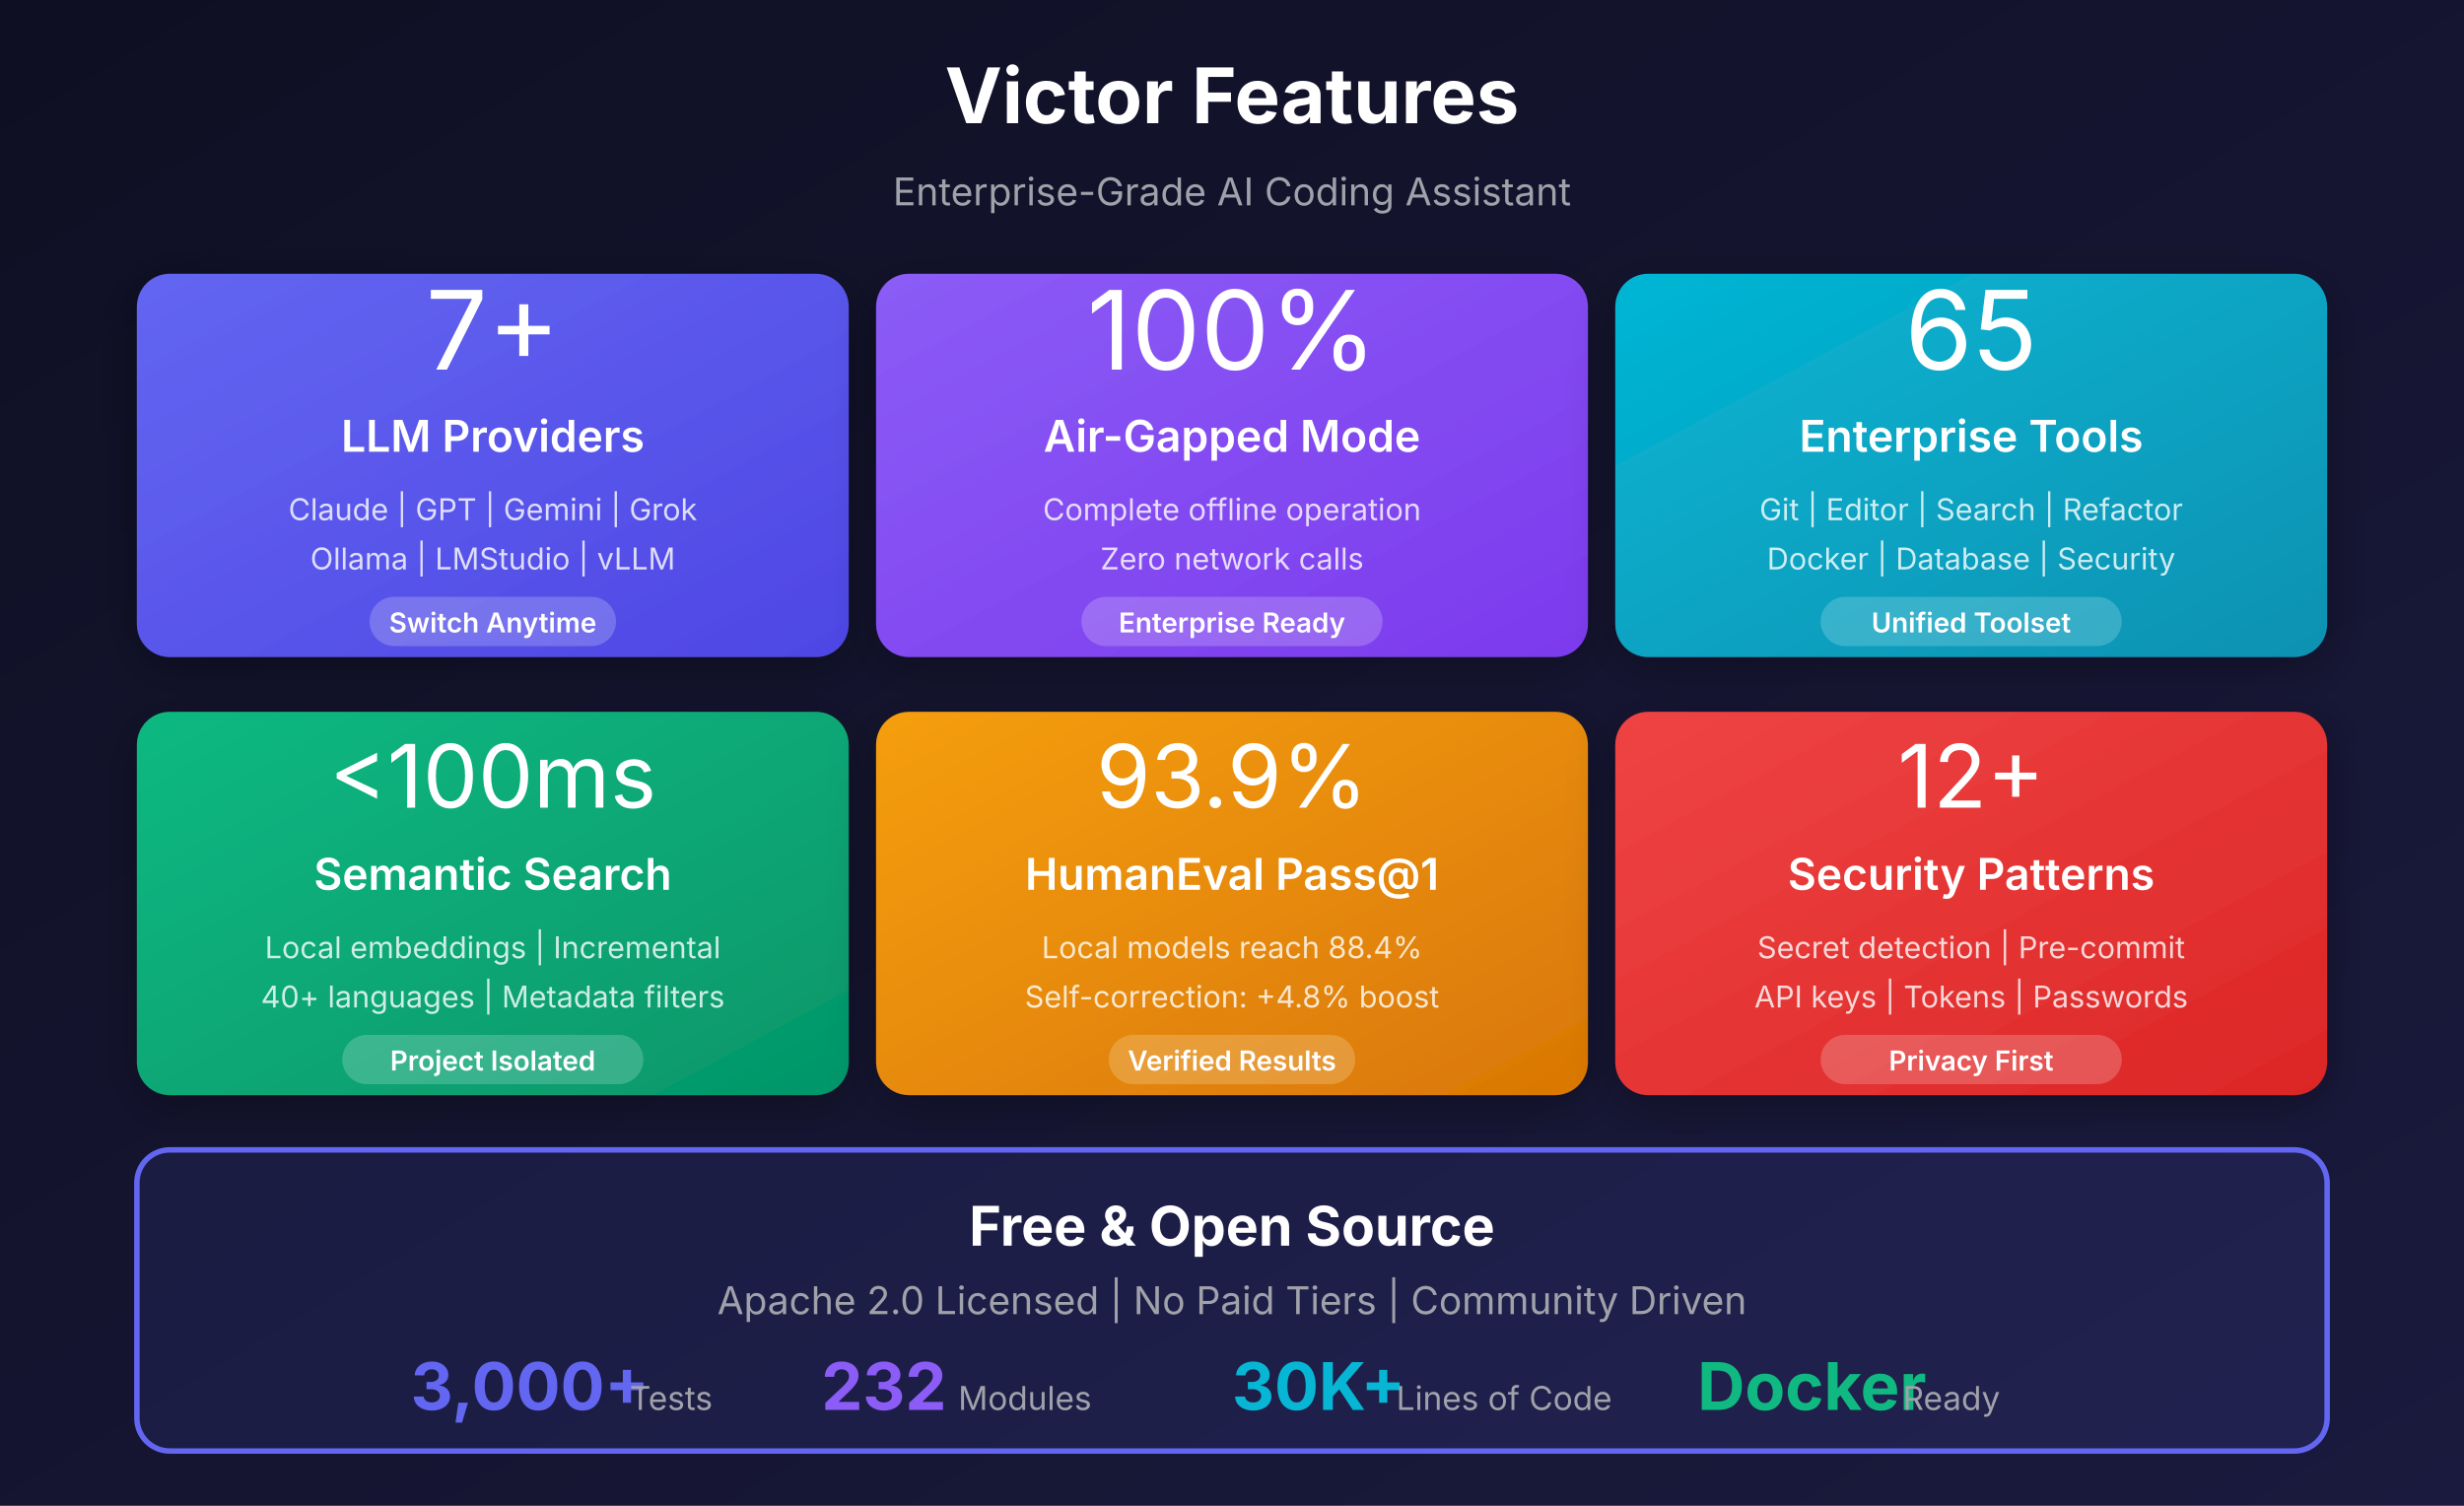
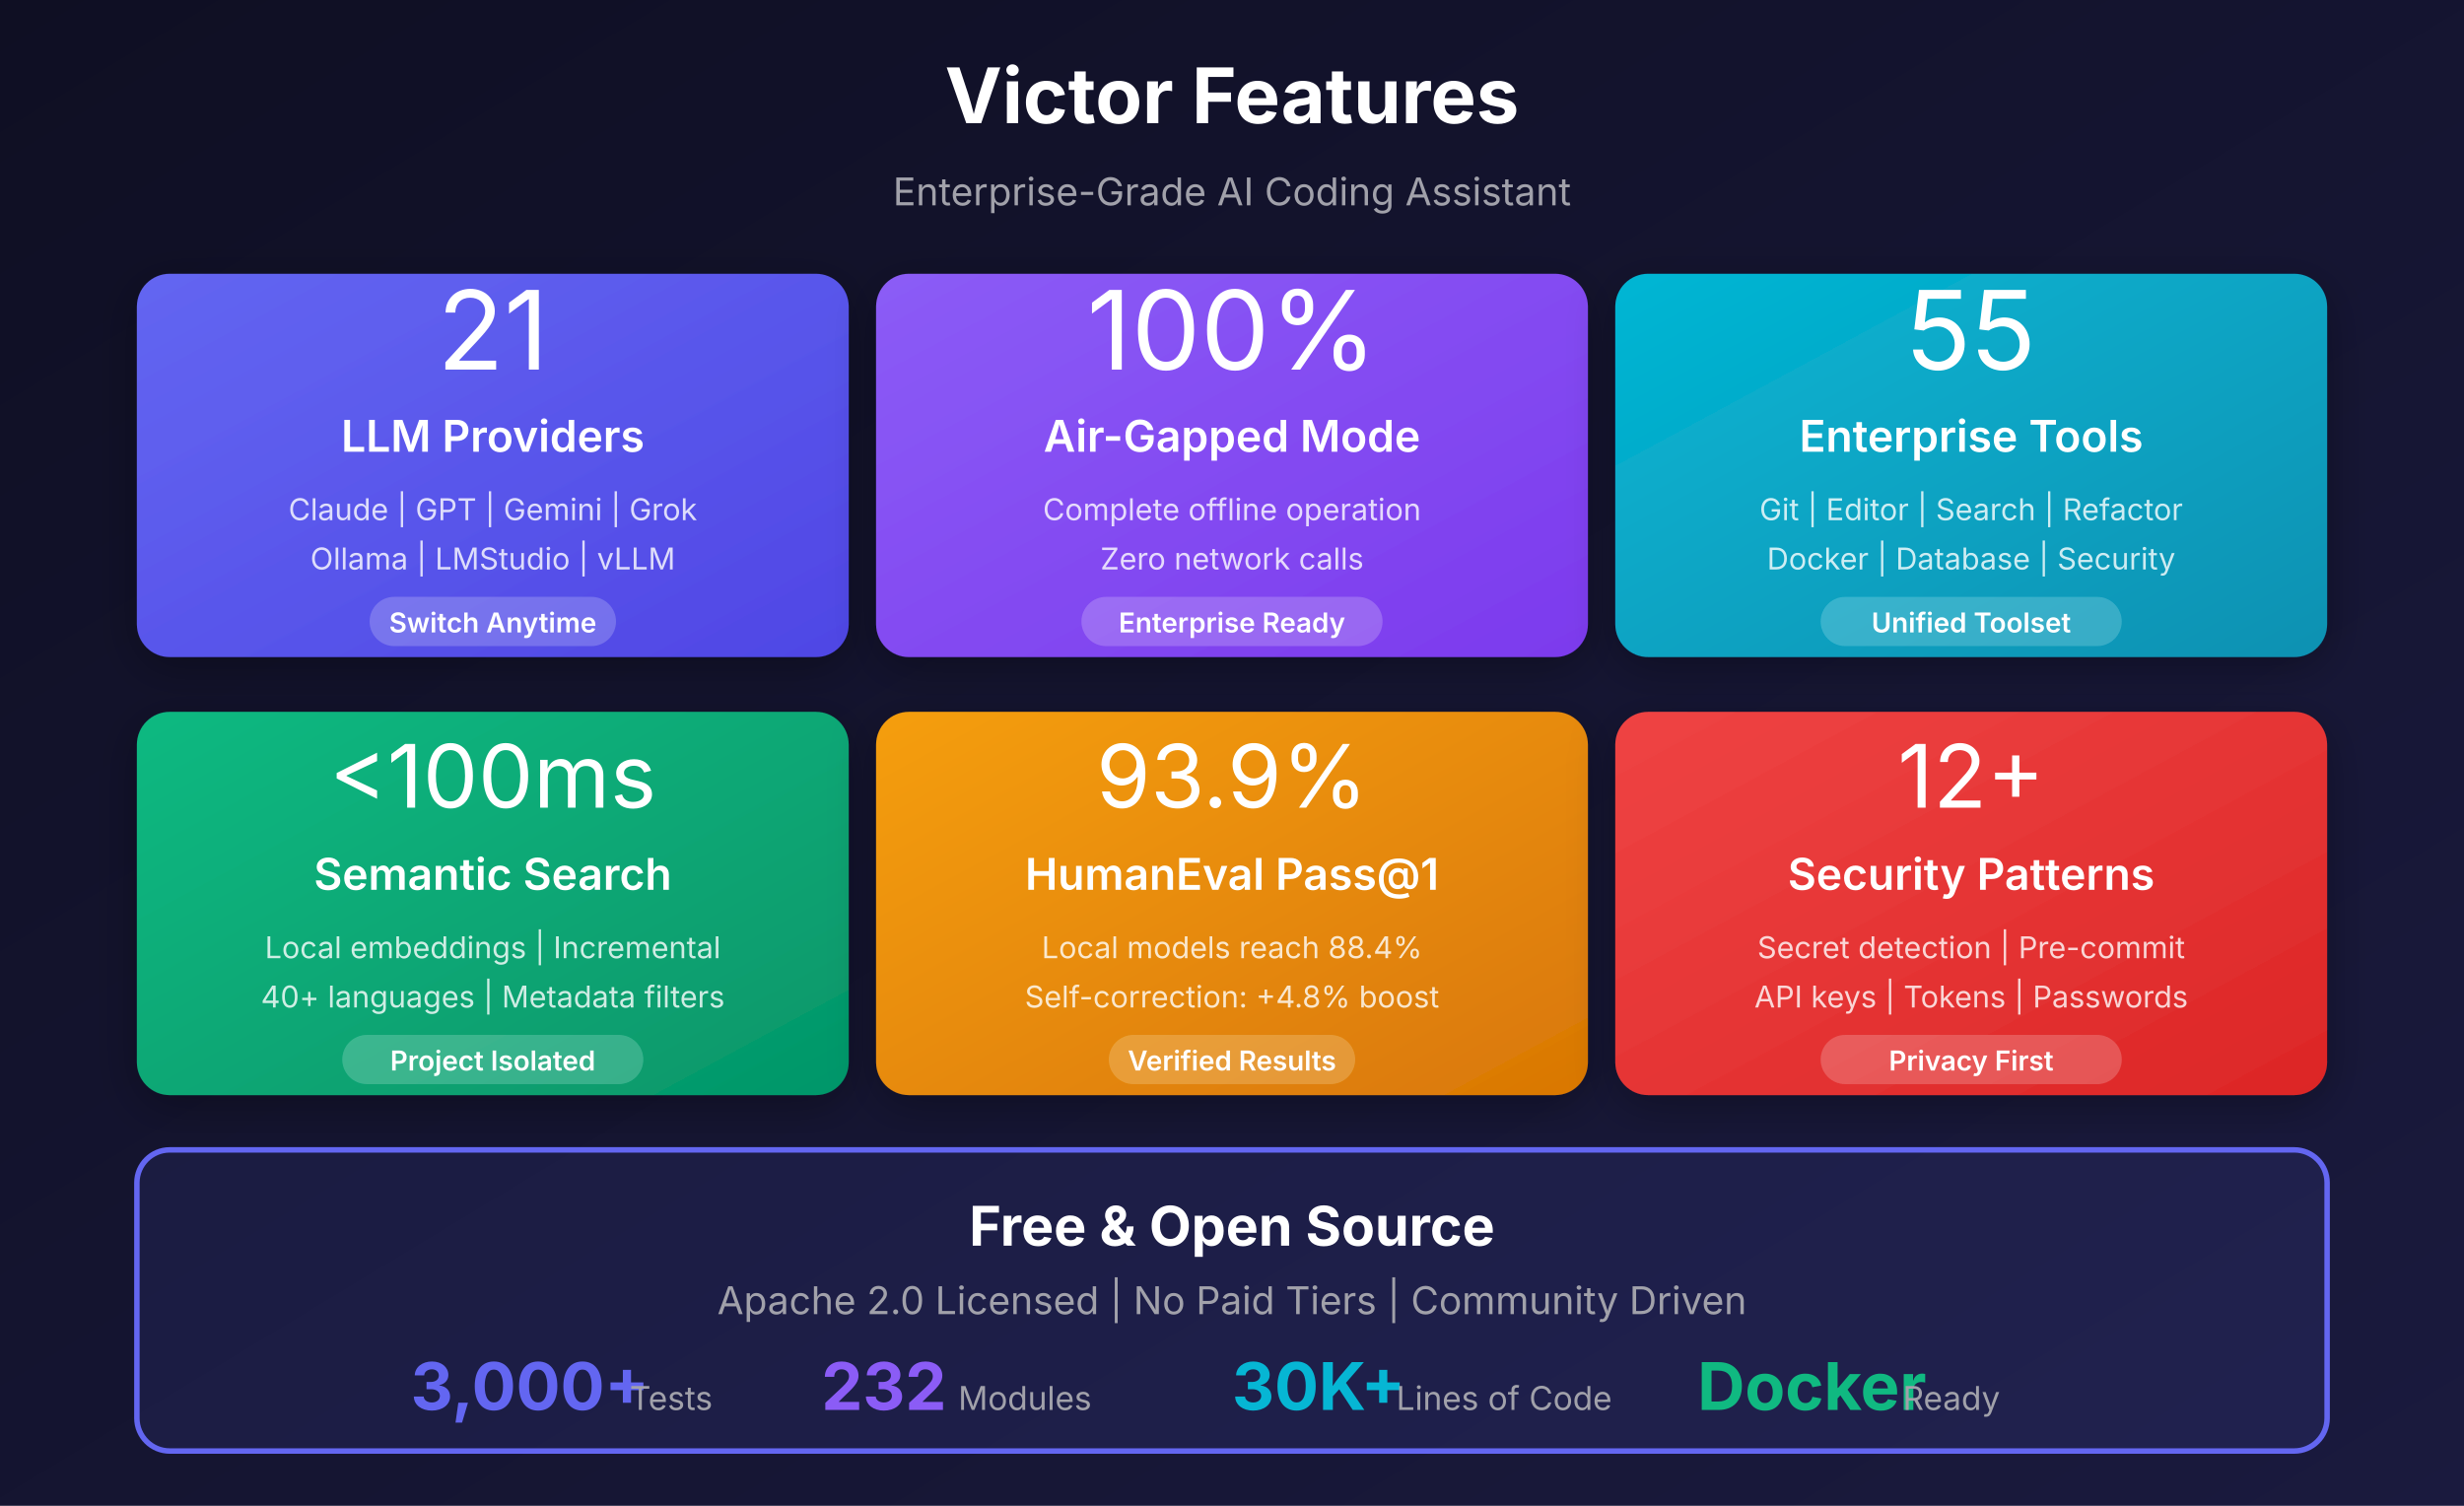
<svg xmlns="http://www.w3.org/2000/svg" viewBox="0 0 900 550" font-family="system-ui, -apple-system, sans-serif">
  <defs>
    <linearGradient id="bg" x1="0%" y1="0%" x2="100%" y2="100%">
      <stop offset="0%" style="stop-color:#0f0f23" />
      <stop offset="100%" style="stop-color:#1a1a3e" />
    </linearGradient>
    <linearGradient id="card1" x1="0%" y1="0%" x2="100%" y2="100%">
      <stop offset="0%" style="stop-color:#6366f1" />
      <stop offset="100%" style="stop-color:#4f46e5" />
    </linearGradient>
    <linearGradient id="card2" x1="0%" y1="0%" x2="100%" y2="100%">
      <stop offset="0%" style="stop-color:#8b5cf6" />
      <stop offset="100%" style="stop-color:#7c3aed" />
    </linearGradient>
    <linearGradient id="card3" x1="0%" y1="0%" x2="100%" y2="100%">
      <stop offset="0%" style="stop-color:#06b6d4" />
      <stop offset="100%" style="stop-color:#0891b2" />
    </linearGradient>
    <linearGradient id="card4" x1="0%" y1="0%" x2="100%" y2="100%">
      <stop offset="0%" style="stop-color:#10b981" />
      <stop offset="100%" style="stop-color:#059669" />
    </linearGradient>
    <linearGradient id="card5" x1="0%" y1="0%" x2="100%" y2="100%">
      <stop offset="0%" style="stop-color:#f59e0b" />
      <stop offset="100%" style="stop-color:#d97706" />
    </linearGradient>
    <linearGradient id="card6" x1="0%" y1="0%" x2="100%" y2="100%">
      <stop offset="0%" style="stop-color:#ef4444" />
      <stop offset="100%" style="stop-color:#dc2626" />
    </linearGradient>
    <filter id="shadow">
      <feDropShadow dx="0" dy="4" stdDeviation="8" flood-color="#000" flood-opacity="0.3" />
    </filter>
  </defs>
  <rect width="900" height="550" fill="url(#bg)" />
  <text x="450" y="45" text-anchor="middle" fill="#ffffff" font-size="28" font-weight="700">
    Victor Features
  </text>
  <text x="450" y="75" text-anchor="middle" fill="#a1a1aa" font-size="14">
    Enterprise-Grade AI Coding Assistant
  </text>
  <g transform="translate(50, 100)" filter="url(#shadow)">
    <rect width="260" height="140" rx="12" fill="url(#card1)" />
-     <text x="130" y="35" text-anchor="middle" fill="#ffffff" font-size="40">7+</text>
+     <text x="130" y="35" text-anchor="middle" fill="#ffffff" font-size="40">21</text>
    <text x="130" y="65" text-anchor="middle" fill="#ffffff" font-size="16" font-weight="600">LLM Providers</text>
    <text x="130" y="90" text-anchor="middle" fill="rgba(255,255,255,0.8)" font-size="11">Claude | GPT | Gemini | Grok</text>
    <text x="130" y="108" text-anchor="middle" fill="rgba(255,255,255,0.8)" font-size="11">Ollama | LMStudio | vLLM</text>
    <rect x="85" y="118" width="90" height="18" rx="9" fill="rgba(255,255,255,0.2)" />
    <text x="130" y="131" text-anchor="middle" fill="#fff" font-size="10" font-weight="600">Switch Anytime</text>
  </g>
  <g transform="translate(320, 100)" filter="url(#shadow)">
    <rect width="260" height="140" rx="12" fill="url(#card2)" />
    <text x="130" y="35" text-anchor="middle" fill="#ffffff" font-size="40">100%</text>
    <text x="130" y="65" text-anchor="middle" fill="#ffffff" font-size="16" font-weight="600">Air-Gapped Mode</text>
    <text x="130" y="90" text-anchor="middle" fill="rgba(255,255,255,0.8)" font-size="11">Complete offline operation</text>
    <text x="130" y="108" text-anchor="middle" fill="rgba(255,255,255,0.8)" font-size="11">Zero network calls</text>
    <rect x="75" y="118" width="110" height="18" rx="9" fill="rgba(255,255,255,0.2)" />
    <text x="130" y="131" text-anchor="middle" fill="#fff" font-size="10" font-weight="600">Enterprise Ready</text>
  </g>
  <g transform="translate(590, 100)" filter="url(#shadow)">
    <rect width="260" height="140" rx="12" fill="url(#card3)" />
-     <text x="130" y="35" text-anchor="middle" fill="#ffffff" font-size="40">65</text>
+     <text x="130" y="35" text-anchor="middle" fill="#ffffff" font-size="40">55</text>
    <text x="130" y="65" text-anchor="middle" fill="#ffffff" font-size="16" font-weight="600">Enterprise Tools</text>
    <text x="130" y="90" text-anchor="middle" fill="rgba(255,255,255,0.8)" font-size="11">Git | Editor | Search | Refactor</text>
    <text x="130" y="108" text-anchor="middle" fill="rgba(255,255,255,0.8)" font-size="11">Docker | Database | Security</text>
    <rect x="75" y="118" width="110" height="18" rx="9" fill="rgba(255,255,255,0.2)" />
    <text x="130" y="131" text-anchor="middle" fill="#fff" font-size="10" font-weight="600">Unified Toolset</text>
  </g>
  <g transform="translate(50, 260)" filter="url(#shadow)">
    <rect width="260" height="140" rx="12" fill="url(#card4)" />
    <text x="130" y="35" text-anchor="middle" fill="#ffffff" font-size="32">&lt;100ms</text>
    <text x="130" y="65" text-anchor="middle" fill="#ffffff" font-size="16" font-weight="600">Semantic Search</text>
    <text x="130" y="90" text-anchor="middle" fill="rgba(255,255,255,0.8)" font-size="11">Local embeddings | Incremental</text>
    <text x="130" y="108" text-anchor="middle" fill="rgba(255,255,255,0.8)" font-size="11">40+ languages | Metadata filters</text>
    <rect x="75" y="118" width="110" height="18" rx="9" fill="rgba(255,255,255,0.2)" />
    <text x="130" y="131" text-anchor="middle" fill="#fff" font-size="10" font-weight="600">Project Isolated</text>
  </g>
  <g transform="translate(320, 260)" filter="url(#shadow)">
    <rect width="260" height="140" rx="12" fill="url(#card5)" />
    <text x="130" y="35" text-anchor="middle" fill="#ffffff" font-size="32">93.9%</text>
    <text x="130" y="65" text-anchor="middle" fill="#ffffff" font-size="16" font-weight="600">HumanEval Pass@1</text>
    <text x="130" y="90" text-anchor="middle" fill="rgba(255,255,255,0.8)" font-size="11">Local models reach 88.4%</text>
    <text x="130" y="108" text-anchor="middle" fill="rgba(255,255,255,0.8)" font-size="11">Self-correction: +4.8% boost</text>
    <rect x="85" y="118" width="90" height="18" rx="9" fill="rgba(255,255,255,0.2)" />
    <text x="130" y="131" text-anchor="middle" fill="#fff" font-size="10" font-weight="600">Verified Results</text>
  </g>
  <g transform="translate(590, 260)" filter="url(#shadow)">
    <rect width="260" height="140" rx="12" fill="url(#card6)" />
    <text x="130" y="35" text-anchor="middle" fill="#ffffff" font-size="32">12+</text>
    <text x="130" y="65" text-anchor="middle" fill="#ffffff" font-size="16" font-weight="600">Security Patterns</text>
    <text x="130" y="90" text-anchor="middle" fill="rgba(255,255,255,0.8)" font-size="11">Secret detection | Pre-commit</text>
    <text x="130" y="108" text-anchor="middle" fill="rgba(255,255,255,0.8)" font-size="11">API keys | Tokens | Passwords</text>
    <rect x="75" y="118" width="110" height="18" rx="9" fill="rgba(255,255,255,0.2)" />
    <text x="130" y="131" text-anchor="middle" fill="#fff" font-size="10" font-weight="600">Privacy First</text>
  </g>
  <g transform="translate(50, 420)">
    <rect width="800" height="110" rx="12" fill="rgba(99, 102, 241, 0.1)" stroke="#6366f1" stroke-width="2" />
    <text x="400" y="35" text-anchor="middle" fill="#ffffff" font-size="20" font-weight="700">
      Free &amp; Open Source
    </text>
    <text x="400" y="60" text-anchor="middle" fill="#a1a1aa" font-size="14">
      Apache 2.0 Licensed | No Paid Tiers | Community Driven
    </text>
    <g transform="translate(100, 75)">
      <text x="0" y="20" fill="#6366f1" font-size="24" font-weight="700">3,000+</text>
      <text x="80" y="20" fill="#a1a1aa" font-size="12">Tests</text>
    </g>
    <g transform="translate(250, 75)">
      <text x="0" y="20" fill="#8b5cf6" font-size="24" font-weight="700">232</text>
      <text x="50" y="20" fill="#a1a1aa" font-size="12">Modules</text>
    </g>
    <g transform="translate(400, 75)">
      <text x="0" y="20" fill="#06b6d4" font-size="24" font-weight="700">30K+</text>
      <text x="60" y="20" fill="#a1a1aa" font-size="12">Lines of Code</text>
    </g>
    <g transform="translate(570, 75)">
      <text x="0" y="20" fill="#10b981" font-size="24" font-weight="700">Docker</text>
      <text x="75" y="20" fill="#a1a1aa" font-size="12">Ready</text>
    </g>
  </g>
</svg>
